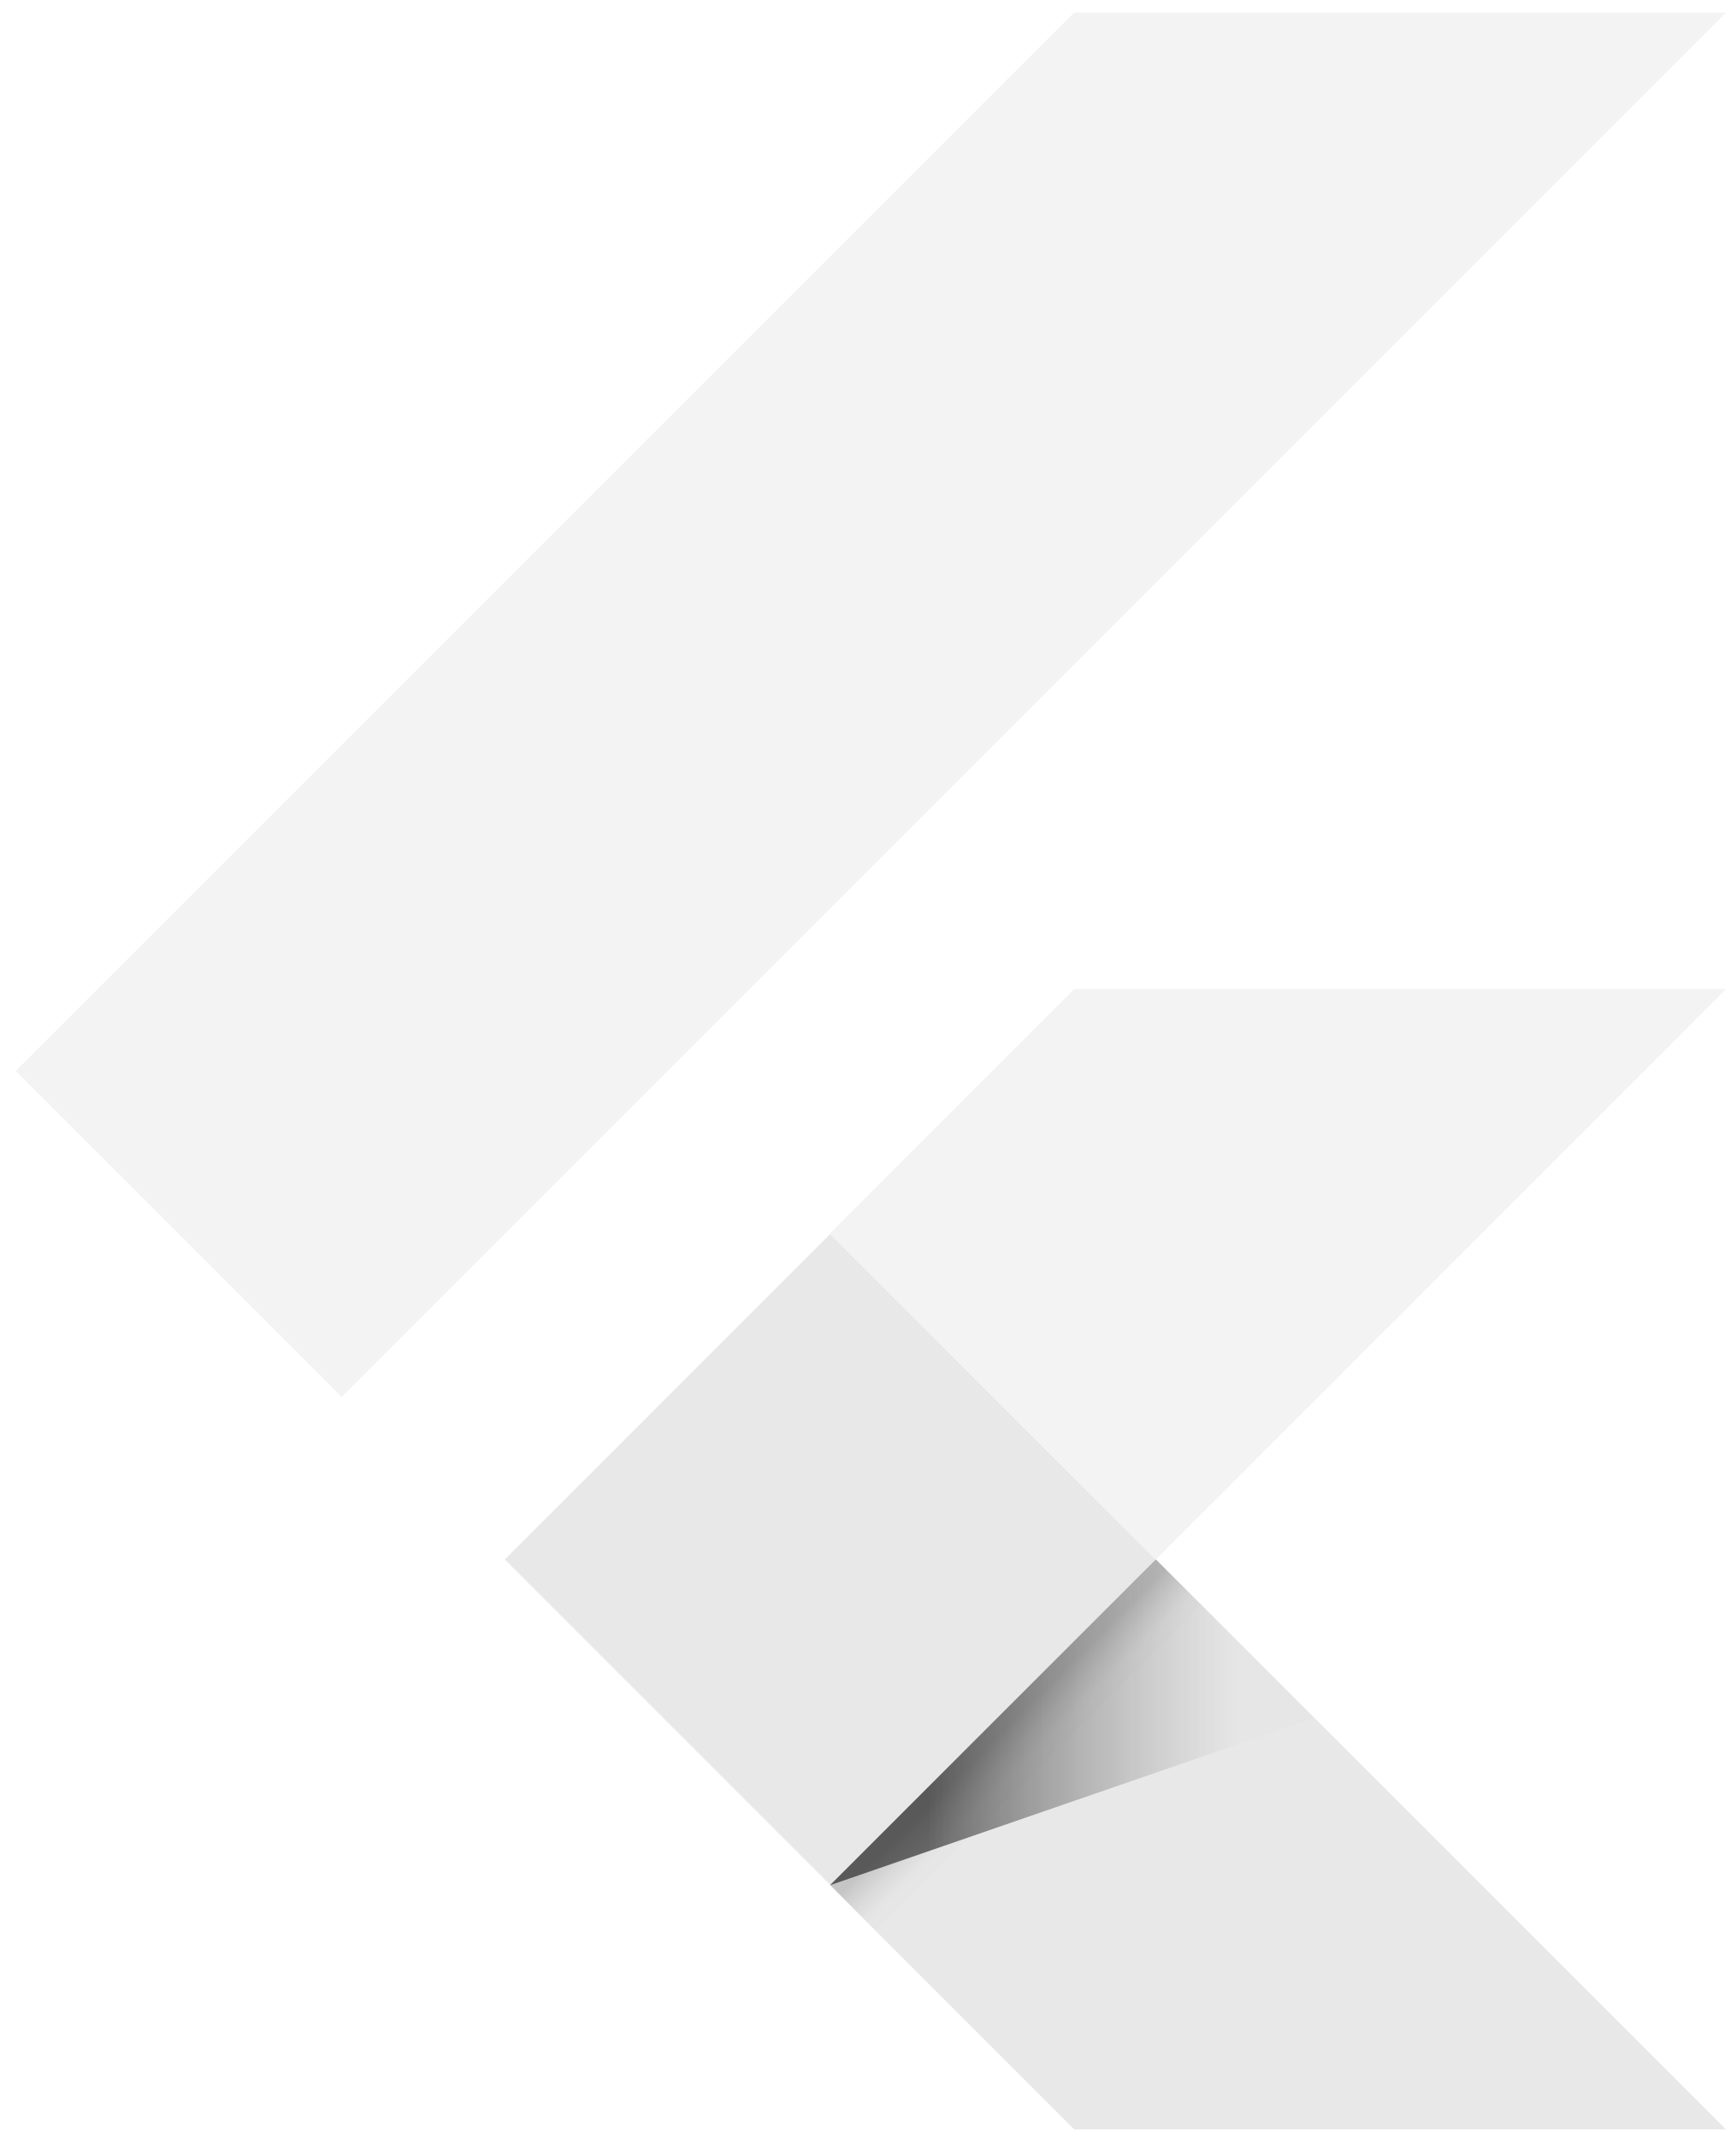
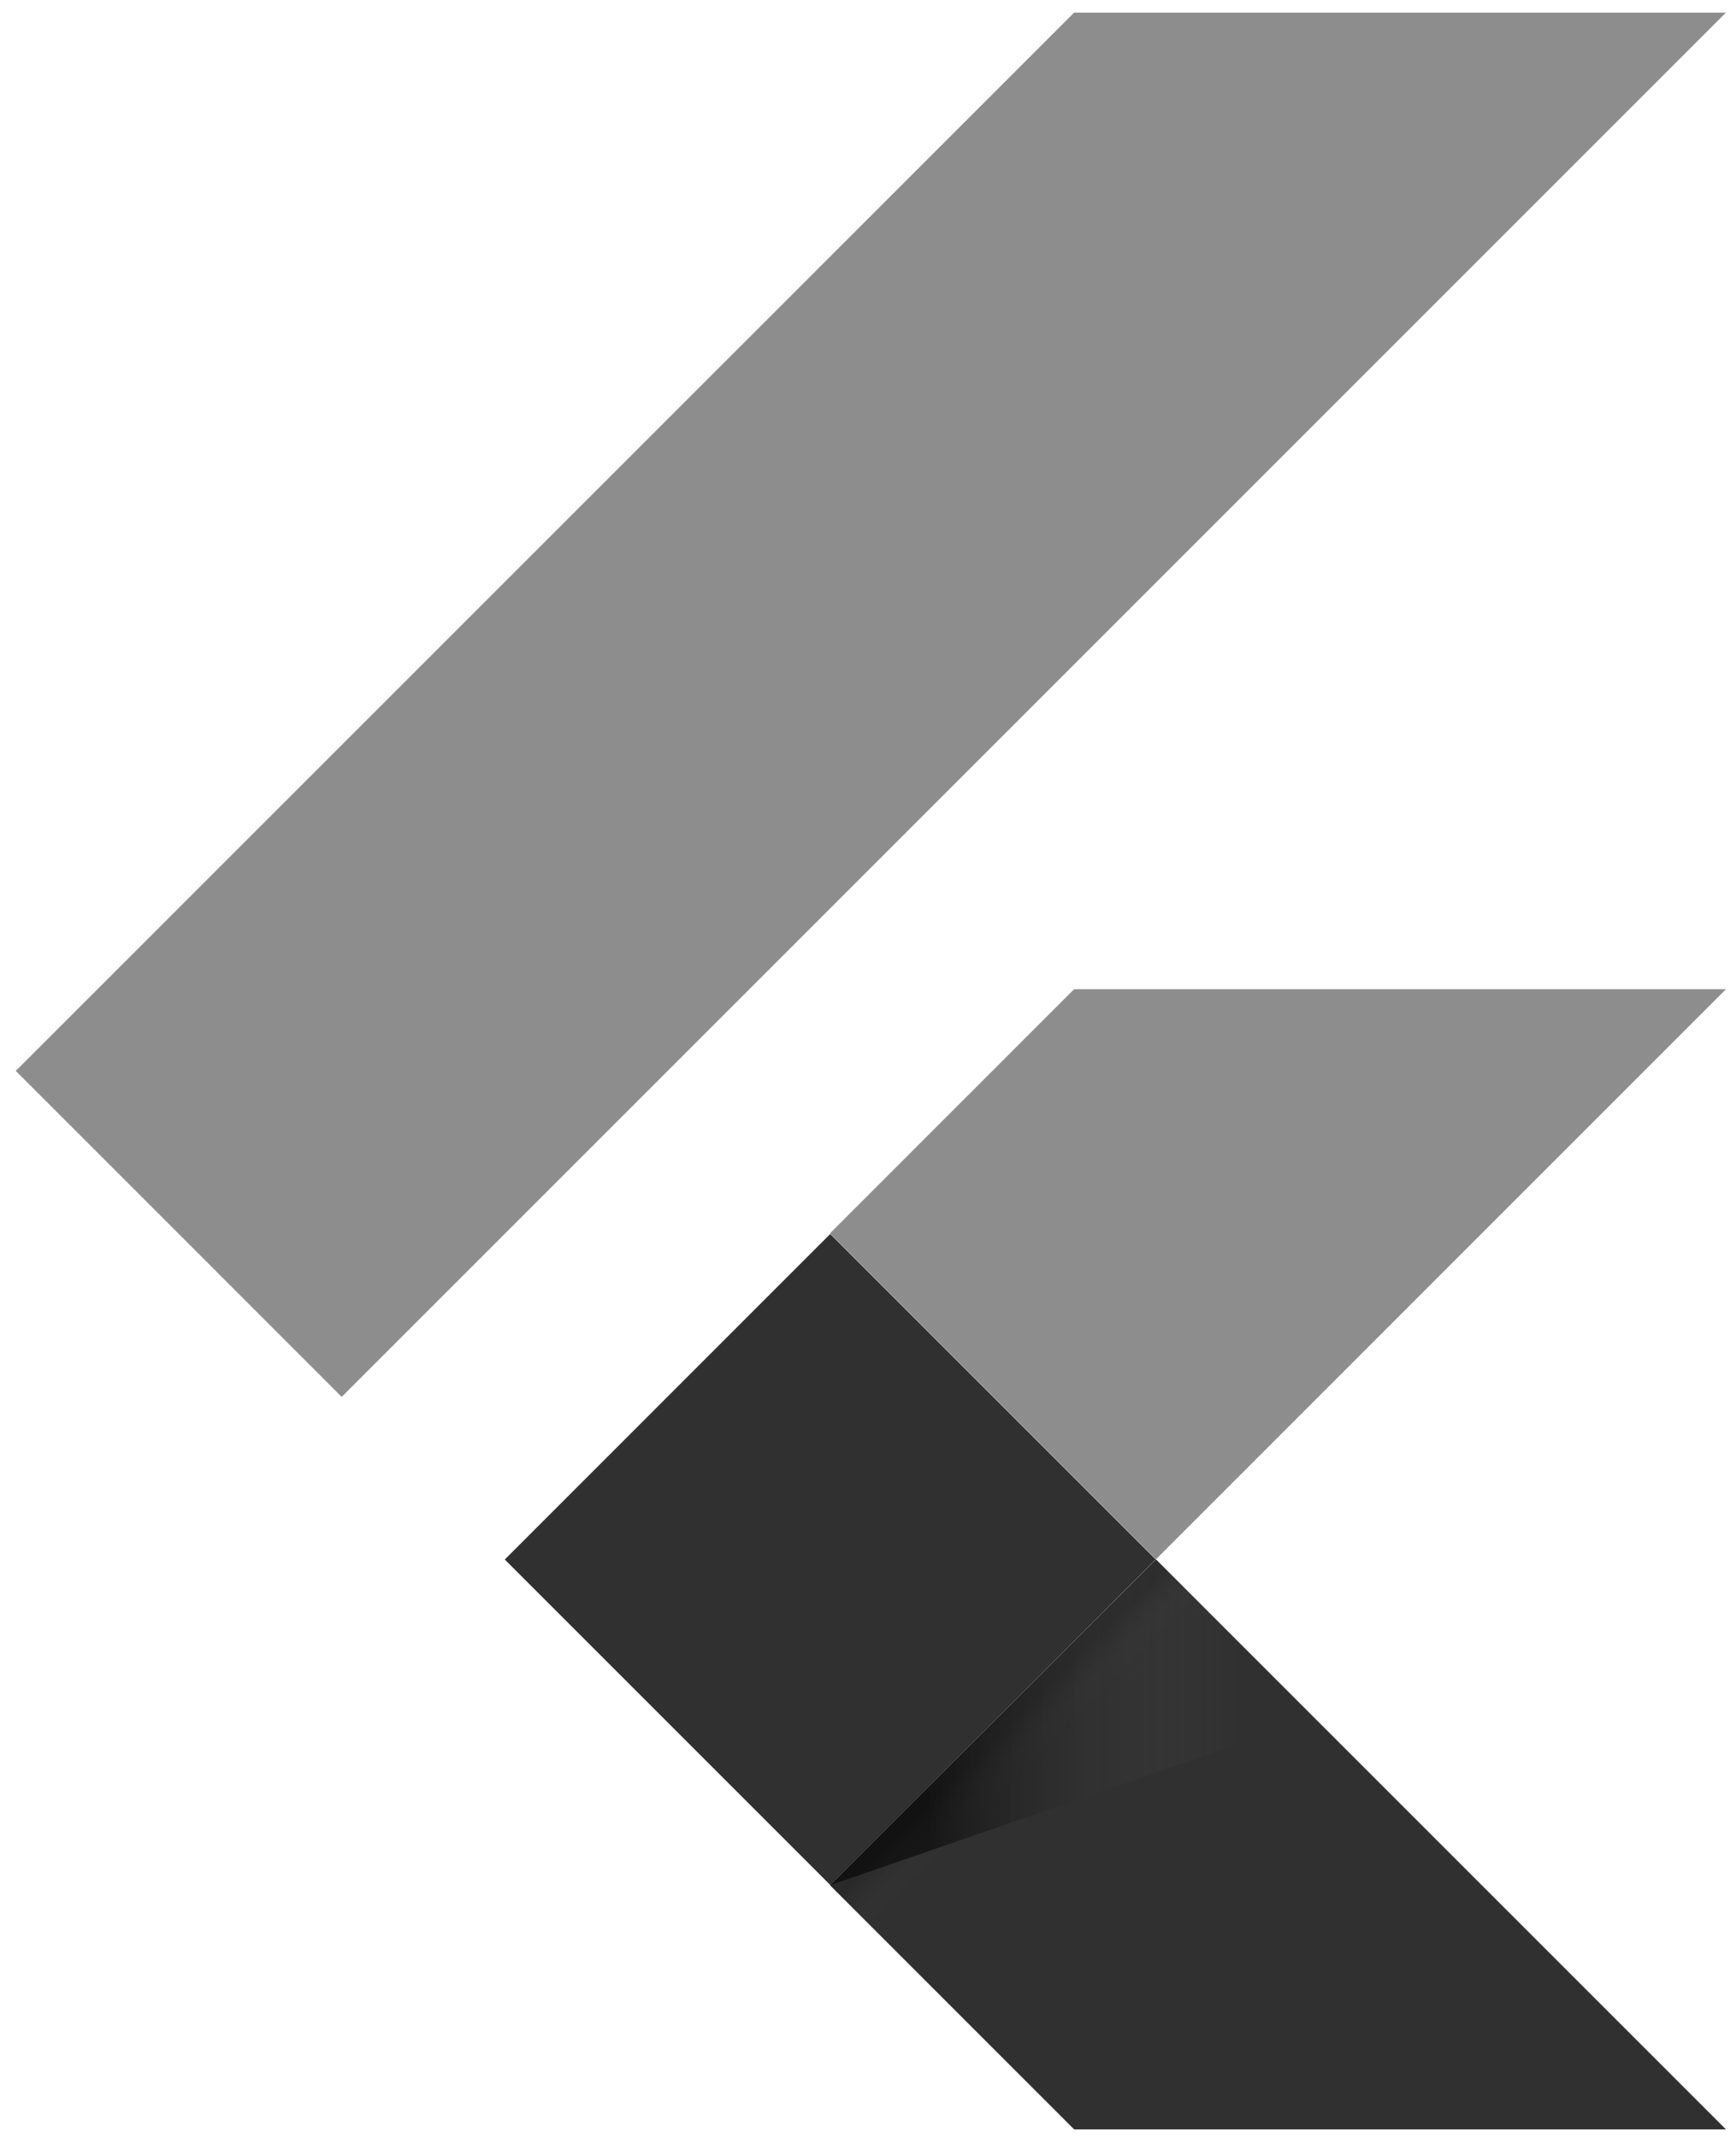
<svg xmlns="http://www.w3.org/2000/svg" width="82" height="101" viewBox="0 0 82 101" fill="none">
-   <path d="M16.143 65.989L0.745 50.59L50.745 0.594H81.538L16.143 65.989ZM81.538 46.73H50.745L39.21 58.265L54.608 73.664" fill="#E8E8E8" fill-opacity="0.55" />
-   <path d="M39.209 89.059L50.745 100.594H81.538L54.608 73.664" fill="#E8E8E8" />
-   <path d="M23.847 73.672L39.222 58.294L54.596 73.668L39.222 89.047L23.847 73.672Z" fill="#E8E8E8" />
+   <path d="M16.143 65.989L0.745 50.59L50.745 0.594H81.538L16.143 65.989ZM81.538 46.73H50.745L39.21 58.265L54.608 73.664" fill="#303030" fill-opacity="0.55" />
+   <path d="M39.209 89.059L50.745 100.594H81.538L54.608 73.664" fill="#303030" />
+   <path d="M23.847 73.672L39.222 58.294L54.596 73.668L39.222 89.047L23.847 73.672Z" fill="#303030" />
  <path d="M39.222 89.047L54.596 73.672L56.742 75.819L41.368 91.193L39.222 89.047Z" fill="url(#paint0_linear_25_430)" />
  <path d="M39.209 89.059L62.057 81.166L54.608 73.66" fill="url(#paint1_linear_25_430)" />
  <defs>
    <linearGradient id="paint0_linear_25_430" x1="46.912" y1="81.357" x2="49.058" y2="83.503" gradientUnits="userSpaceOnUse">
      <stop offset="0.2" stop-opacity="0.15" />
      <stop offset="0.85" stop-color="#616161" stop-opacity="0.01" />
    </linearGradient>
    <linearGradient id="paint1_linear_25_430" x1="39.215" y1="81.36" x2="62.062" y2="81.36" gradientUnits="userSpaceOnUse">
      <stop offset="0.2" stop-opacity="0.55" />
      <stop offset="0.85" stop-color="#616161" stop-opacity="0.01" />
    </linearGradient>
  </defs>
</svg>
